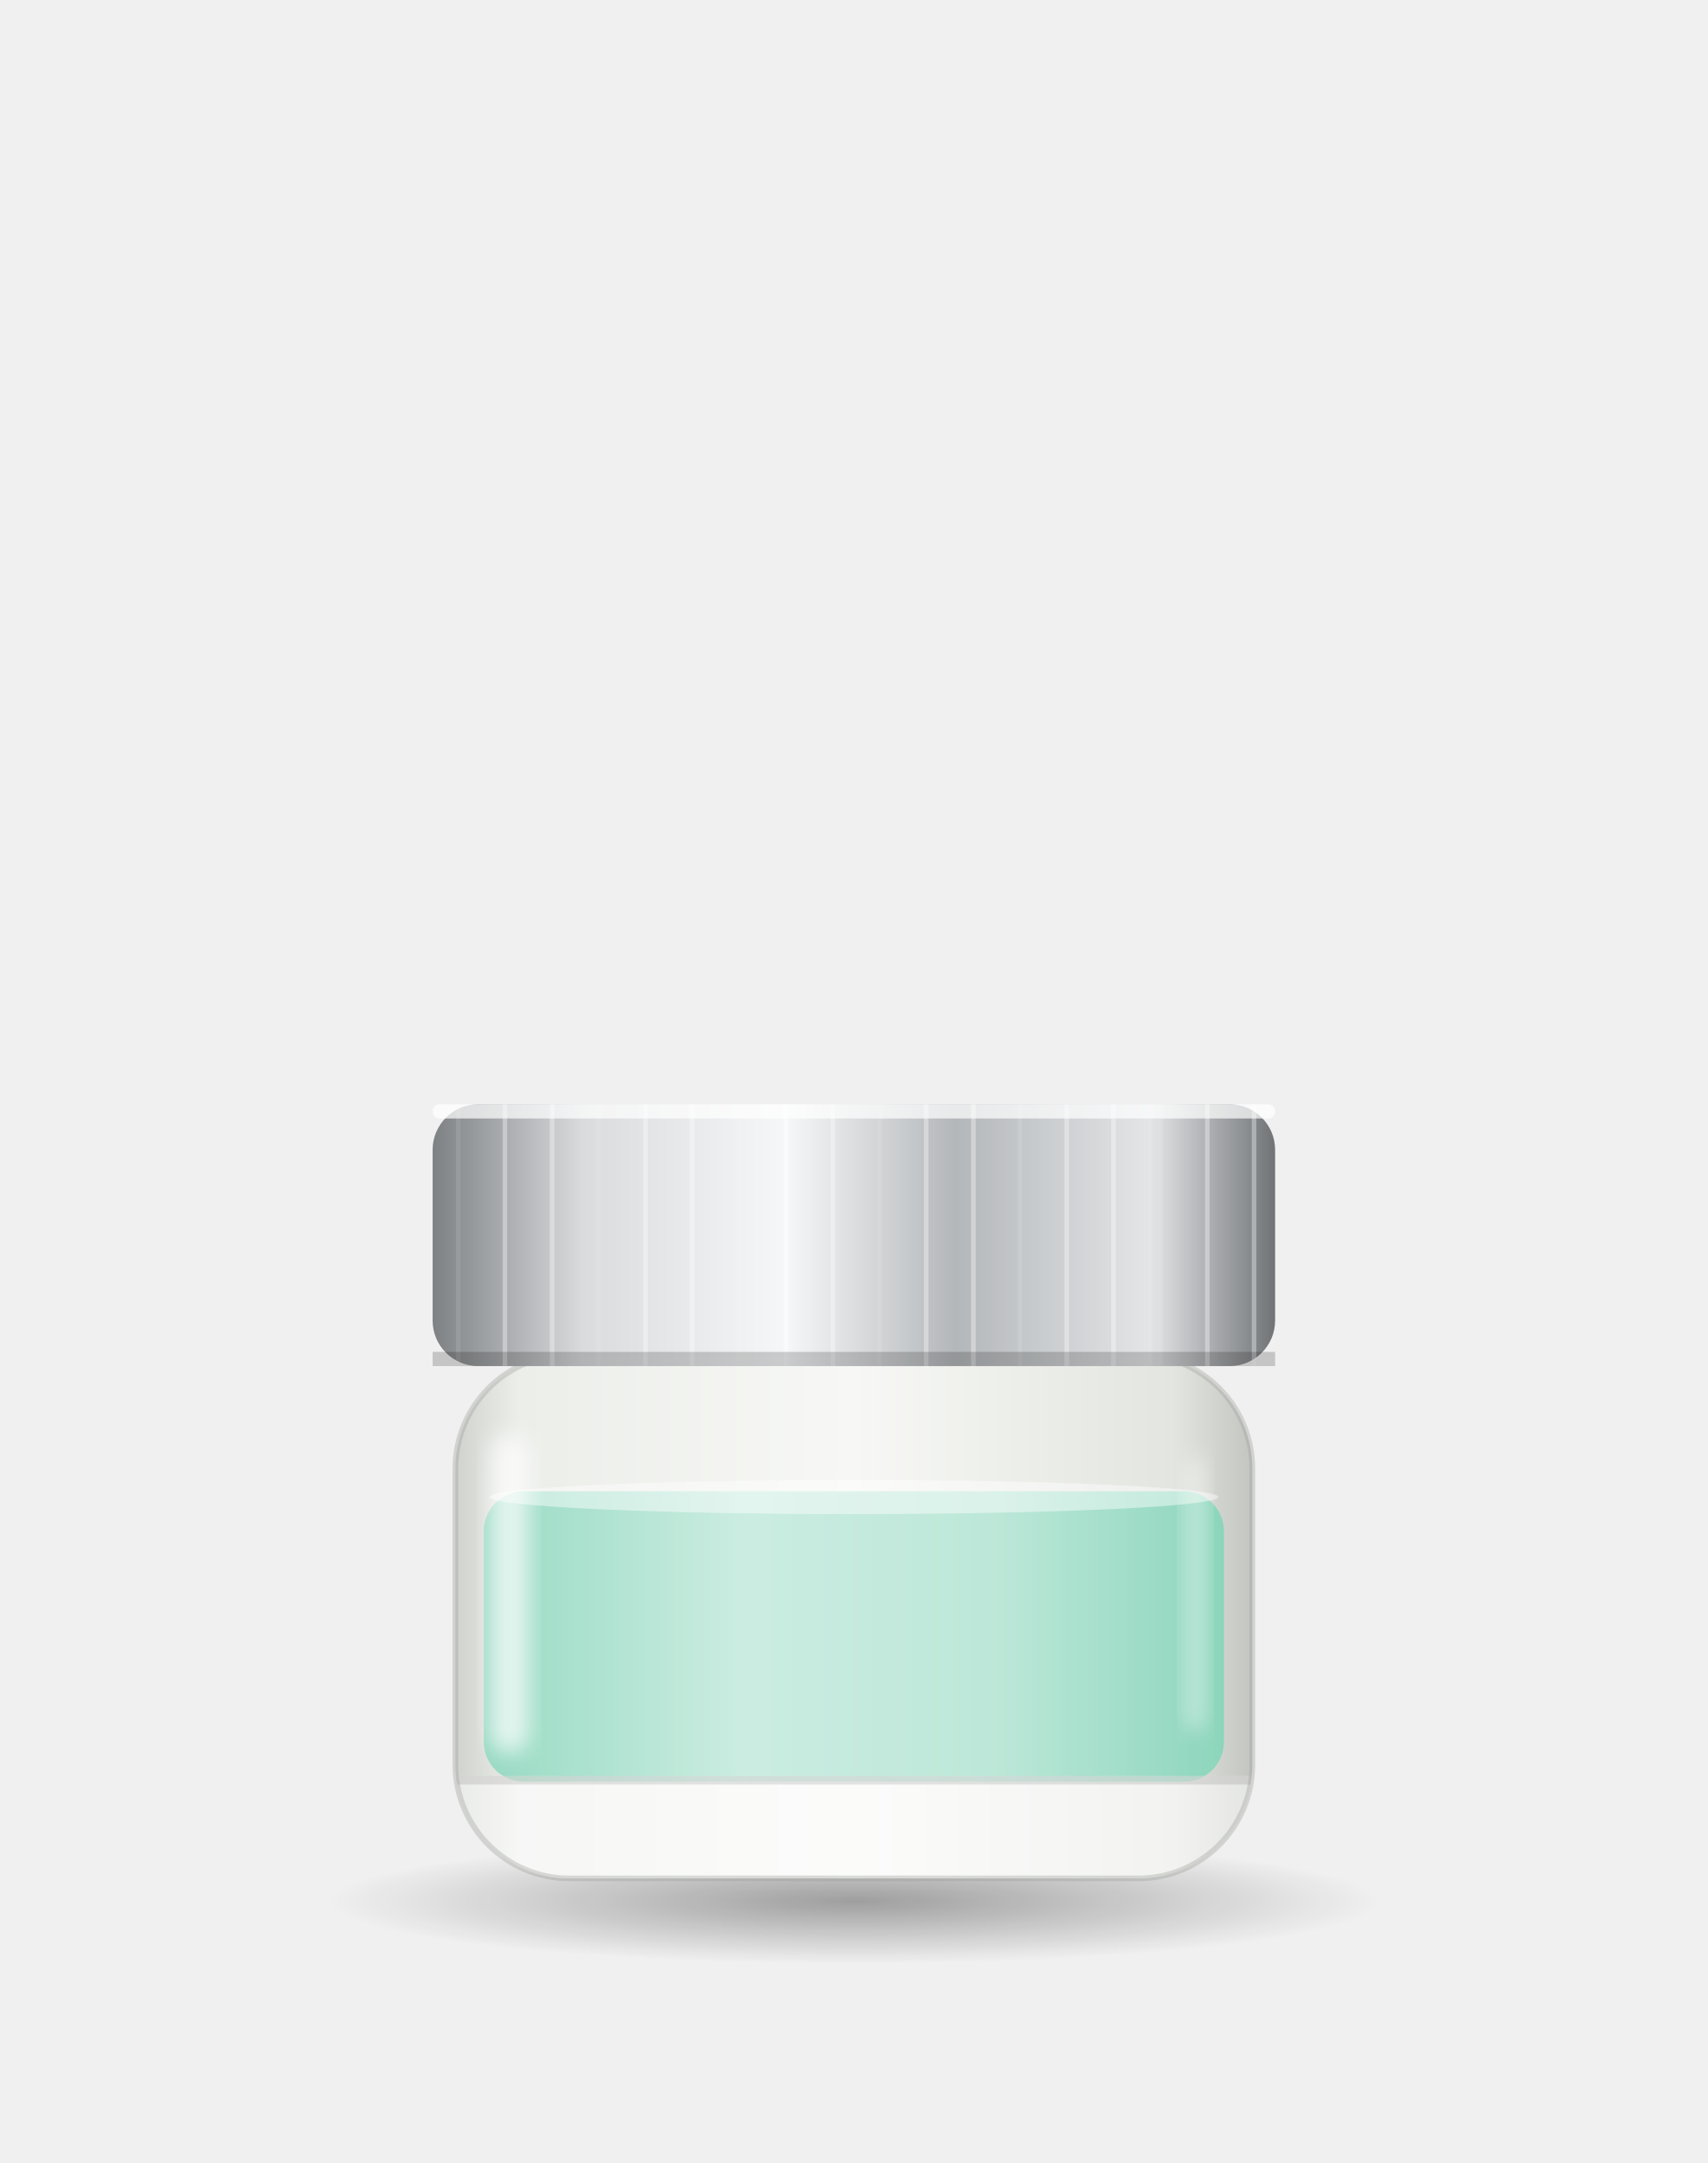
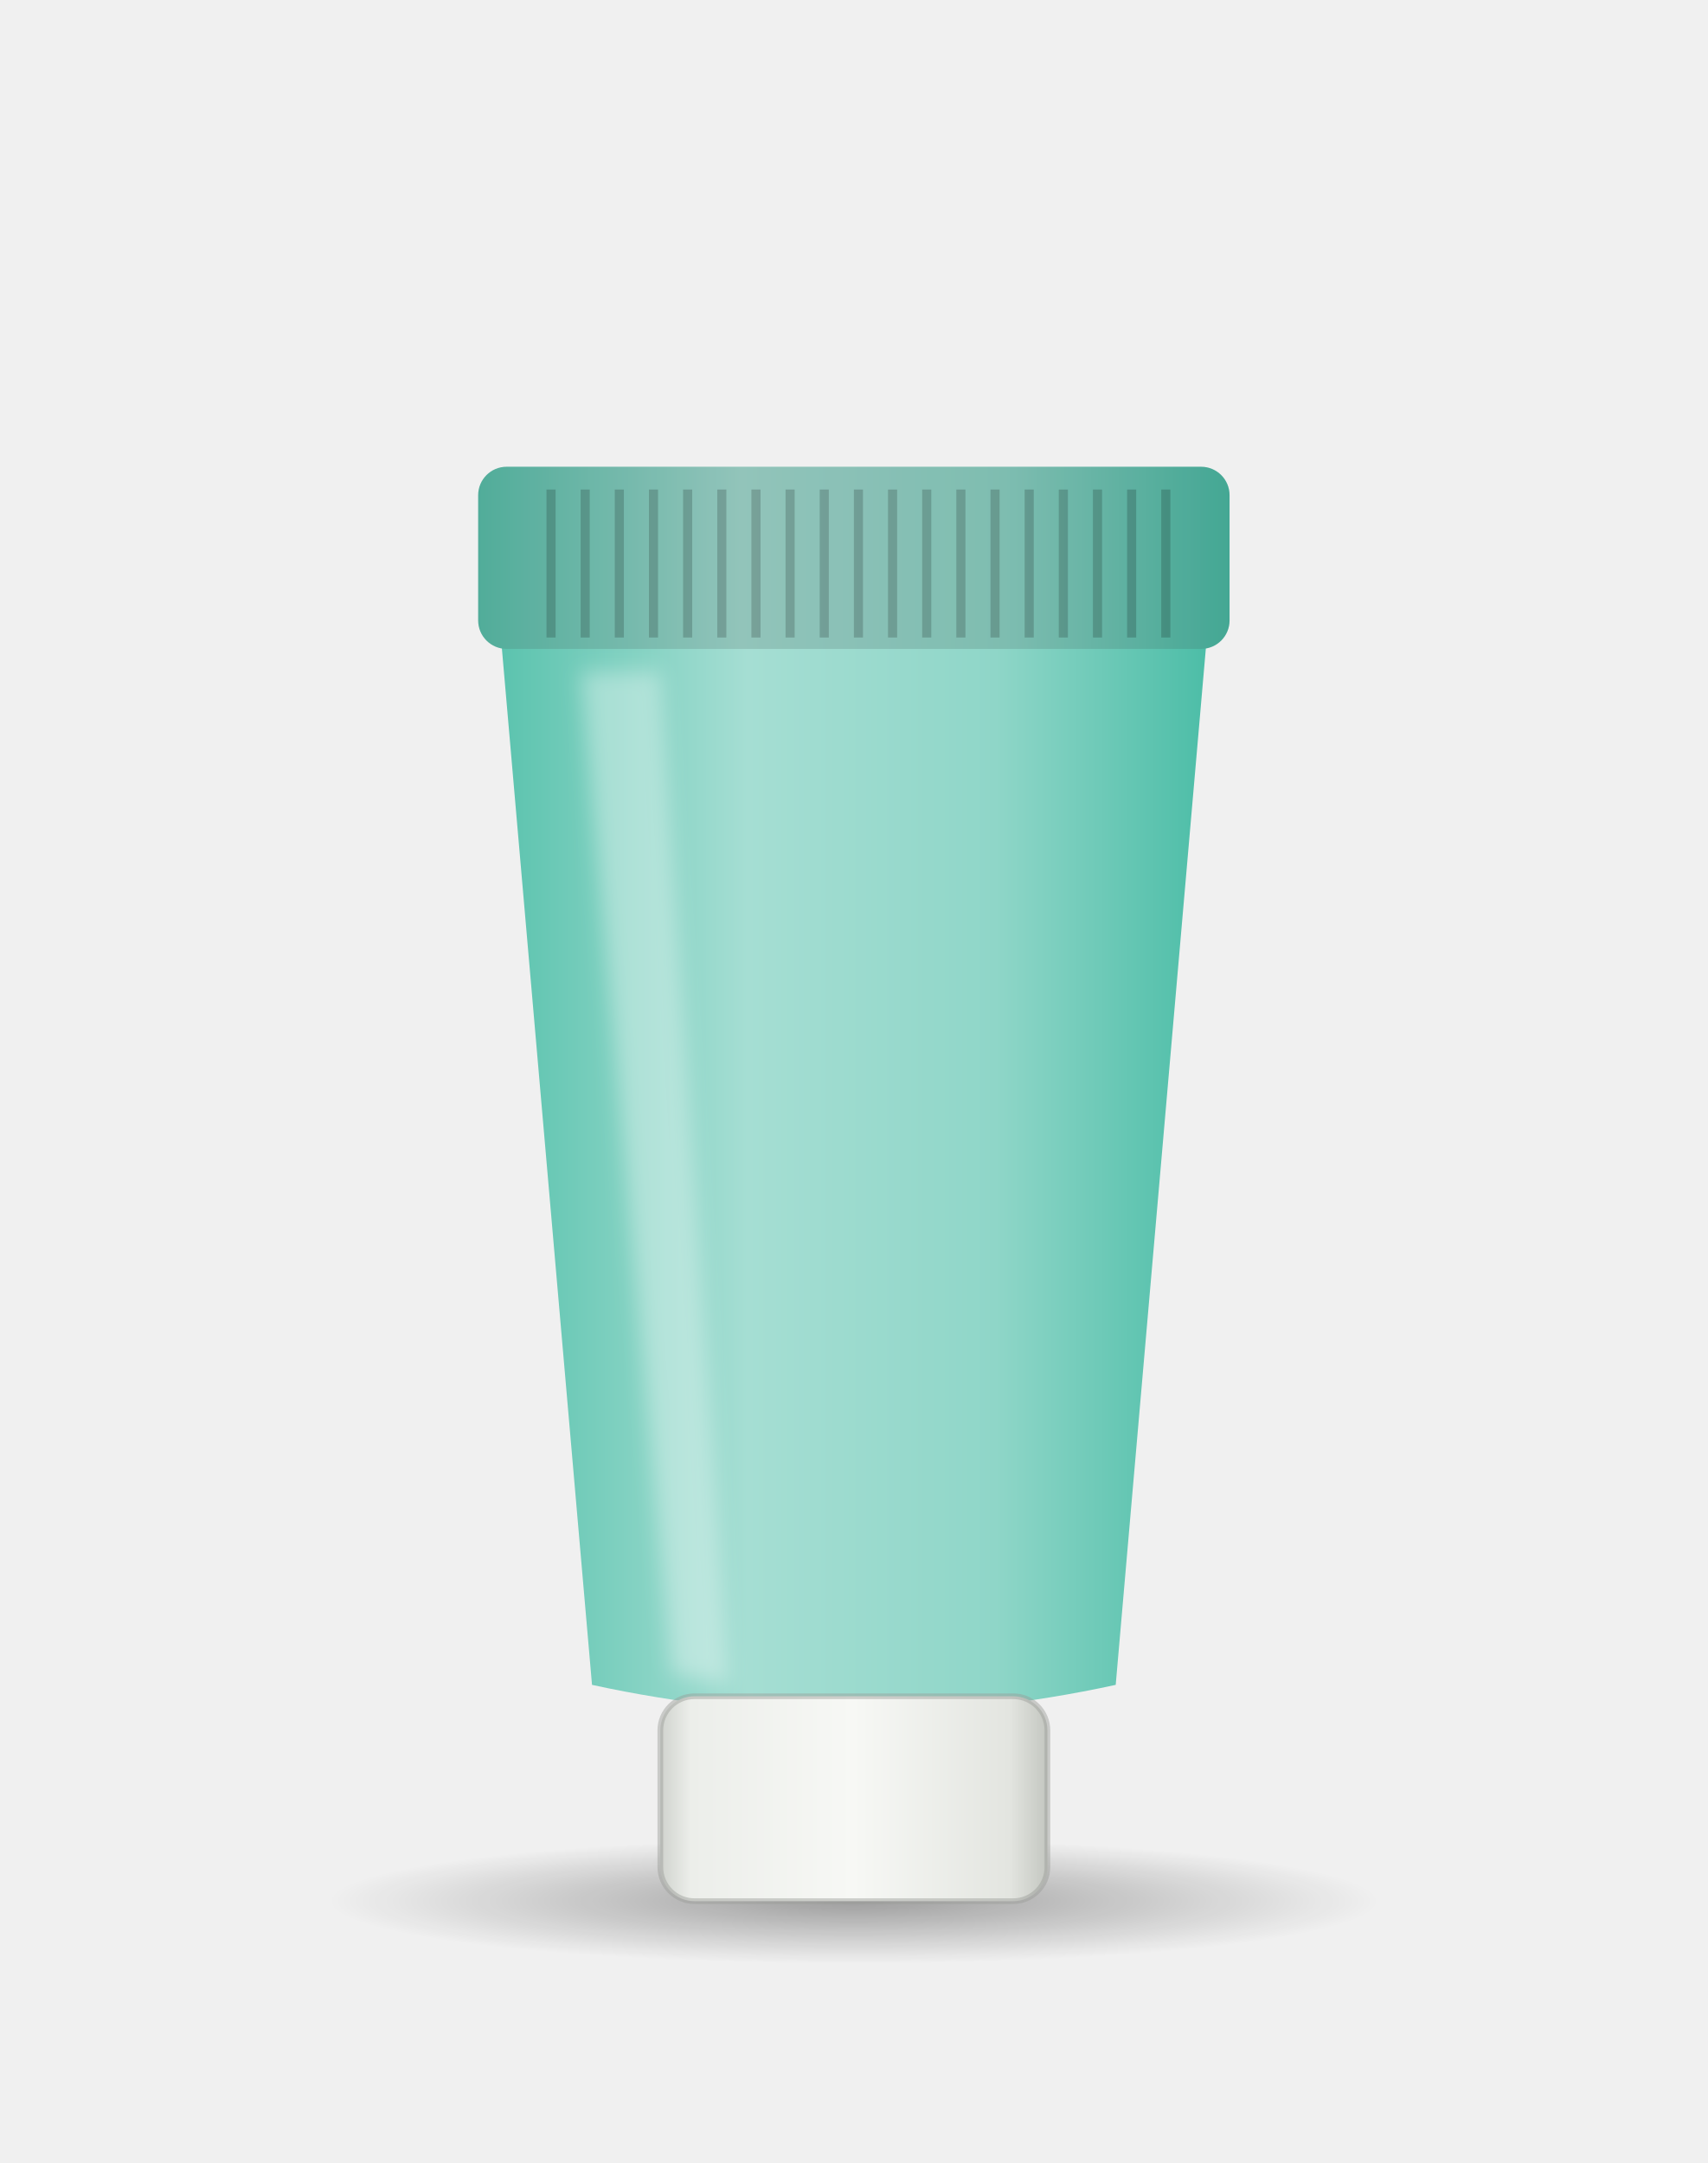
<svg xmlns="http://www.w3.org/2000/svg" viewBox="0 0 300 380" role="img" aria-label="Illustration">
  <defs>
    <linearGradient id="fg" x1="0" x2="1">
      <stop offset="0" stop-color="#cfd2cd" />
      <stop offset=".08" stop-color="#eceeea" />
      <stop offset=".5" stop-color="#f7f8f5" />
      <stop offset=".9" stop-color="#e3e5e0" />
      <stop offset="1" stop-color="#c3c6c0" />
    </linearGradient>
    <linearGradient id="lq" x1="0" x2="1">
-       <stop offset="0" stop-color="#66c9a8" />
-       <stop offset=".35" stop-color="#b2e4d3" />
-       <stop offset=".7" stop-color="#9bdcc6" />
-       <stop offset="1" stop-color="#57c49f" />
+       <stop offset="0" stop-color="#5bc3ae" />
+       <stop offset=".35" stop-color="#a5ded3" />
+       <stop offset=".7" stop-color="#8fd6c8" />
+       <stop offset="1" stop-color="#4cbda7" />
    </linearGradient>
    <linearGradient id="mt" x1="0" x2="1">
      <stop offset="0" stop-color="#7d8083" />
      <stop offset=".18" stop-color="#d9dbdd" />
      <stop offset=".42" stop-color="#f6f7f8" />
      <stop offset=".62" stop-color="#b4b7ba" />
      <stop offset=".85" stop-color="#e3e5e7" />
      <stop offset="1" stop-color="#6f7275" />
    </linearGradient>
    <linearGradient id="bk" x1="0" x2="1">
      <stop offset="0" stop-color="#0c0c0c" />
      <stop offset=".3" stop-color="#4a4a4a" />
      <stop offset=".6" stop-color="#1a1a1a" />
      <stop offset="1" stop-color="#050505" />
    </linearGradient>
    <radialGradient id="sh" cx=".5" cy=".5" r=".5">
      <stop offset="0" stop-color="#000" stop-opacity=".34" />
      <stop offset="1" stop-color="#000" stop-opacity="0" />
    </radialGradient>
    <filter id="bl" x="-30%" y="-30%" width="160%" height="160%">
      <feGaussianBlur stdDeviation="1.8" />
    </filter>
  </defs>
  <ellipse cx="150" cy="334" rx="92" ry="11" fill="url(#sh)" />
-   <clipPath id="fc">
-     <rect x="80.0" y="238" width="140" height="92" rx="20" />
-   </clipPath>
-   <rect x="80.0" y="238" width="140" height="92" rx="20" fill="url(#fg)" />
-   <g clip-path="url(#fc)">
-     <rect x="85.0" y="262" width="130" height="51" rx="7" fill="url(#lq)" opacity=".92" />
-     <rect x="85.0" y="262" width="130" height="51" rx="7" fill="#fff" opacity=".28" />
-     <ellipse cx="150" cy="263" rx="64.0" ry="3" fill="#fff" opacity=".45" />
-     <rect x="80.0" y="312" width="140" height="18" fill="#fff" opacity=".55" />
-     <rect x="80.0" y="312" width="140" height="1.5" fill="#000" opacity=".1" />
-     <rect x="86.0" y="252" width="7" height="56" rx="3.5" fill="#fff" opacity=".7" filter="url(#bl)" />
-     <rect x="208.0" y="256" width="4" height="48" rx="2" fill="#fff" opacity=".4" filter="url(#bl)" />
-   </g>
-   <rect x="80.0" y="238" width="140" height="92" rx="20" fill="none" stroke="#9a9d97" stroke-opacity=".35" />
-   <rect x="76" y="194" width="148" height="46" rx="8" fill="url(#mt)" />
-   <rect x="80.1" y="194" width=".8" height="46" fill="#fff" opacity="0.1" />
-   <rect x="88.3" y="194" width=".8" height="46" fill="#fff" opacity="0.35" />
-   <rect x="96.6" y="194" width=".8" height="46" fill="#fff" opacity="0.35" />
-   <rect x="104.8" y="194" width=".8" height="46" fill="#fff" opacity="0.1" />
-   <rect x="113.0" y="194" width=".8" height="46" fill="#fff" opacity="0.35" />
-   <rect x="121.2" y="194" width=".8" height="46" fill="#fff" opacity="0.35" />
-   <rect x="129.4" y="194" width=".8" height="46" fill="#fff" opacity="0.1" />
-   <rect x="137.7" y="194" width=".8" height="46" fill="#fff" opacity="0.35" />
-   <rect x="145.9" y="194" width=".8" height="46" fill="#fff" opacity="0.35" />
-   <rect x="154.1" y="194" width=".8" height="46" fill="#fff" opacity="0.1" />
-   <rect x="162.3" y="194" width=".8" height="46" fill="#fff" opacity="0.35" />
-   <rect x="170.6" y="194" width=".8" height="46" fill="#fff" opacity="0.35" />
-   <rect x="178.8" y="194" width=".8" height="46" fill="#fff" opacity="0.1" />
-   <rect x="187.0" y="194" width=".8" height="46" fill="#fff" opacity="0.35" />
-   <rect x="195.2" y="194" width=".8" height="46" fill="#fff" opacity="0.35" />
-   <rect x="203.4" y="194" width=".8" height="46" fill="#fff" opacity="0.1" />
-   <rect x="211.7" y="194" width=".8" height="46" fill="#fff" opacity="0.35" />
-   <rect x="219.9" y="194" width=".8" height="46" fill="#fff" opacity="0.35" />
-   <rect x="76" y="194" width="148" height="2.5" rx="1.2" fill="#fff" opacity=".7" />
-   <rect x="76" y="237.5" width="148" height="2.5" fill="#000" opacity=".18" />
+   <path d="M104 296 Q150 306 196 296 L212 112 L88 112 Z" fill="url(#lq)" />
+   <path d="M118 294 L102 118 L116 118 L128 296 Z" fill="#fff" opacity=".35" filter="url(#bl)" />
+   <rect x="84" y="82" width="132" height="32" rx="5" fill="url(#lq)" />
+   <rect x="84" y="82" width="132" height="32" rx="5" fill="#000" opacity=".12" />
+   <rect x="96" y="86" width="1.6" height="26" fill="#000" opacity=".18" />
+   <rect x="102" y="86" width="1.6" height="26" fill="#000" opacity=".18" />
+   <rect x="108" y="86" width="1.6" height="26" fill="#000" opacity=".18" />
+   <rect x="114" y="86" width="1.6" height="26" fill="#000" opacity=".18" />
+   <rect x="120" y="86" width="1.6" height="26" fill="#000" opacity=".18" />
+   <rect x="126" y="86" width="1.6" height="26" fill="#000" opacity=".18" />
+   <rect x="132" y="86" width="1.6" height="26" fill="#000" opacity=".18" />
+   <rect x="138" y="86" width="1.6" height="26" fill="#000" opacity=".18" />
+   <rect x="144" y="86" width="1.6" height="26" fill="#000" opacity=".18" />
+   <rect x="150" y="86" width="1.6" height="26" fill="#000" opacity=".18" />
+   <rect x="156" y="86" width="1.6" height="26" fill="#000" opacity=".18" />
+   <rect x="162" y="86" width="1.6" height="26" fill="#000" opacity=".18" />
+   <rect x="168" y="86" width="1.6" height="26" fill="#000" opacity=".18" />
+   <rect x="174" y="86" width="1.6" height="26" fill="#000" opacity=".18" />
+   <rect x="180" y="86" width="1.6" height="26" fill="#000" opacity=".18" />
+   <rect x="186" y="86" width="1.6" height="26" fill="#000" opacity=".18" />
+   <rect x="192" y="86" width="1.6" height="26" fill="#000" opacity=".18" />
+   <rect x="198" y="86" width="1.6" height="26" fill="#000" opacity=".18" />
+   <rect x="204" y="86" width="1.6" height="26" fill="#000" opacity=".18" />
+   <rect x="116" y="298" width="68" height="36" rx="6" fill="url(#fg)" stroke="#9a9d97" stroke-opacity=".45" />
</svg>
